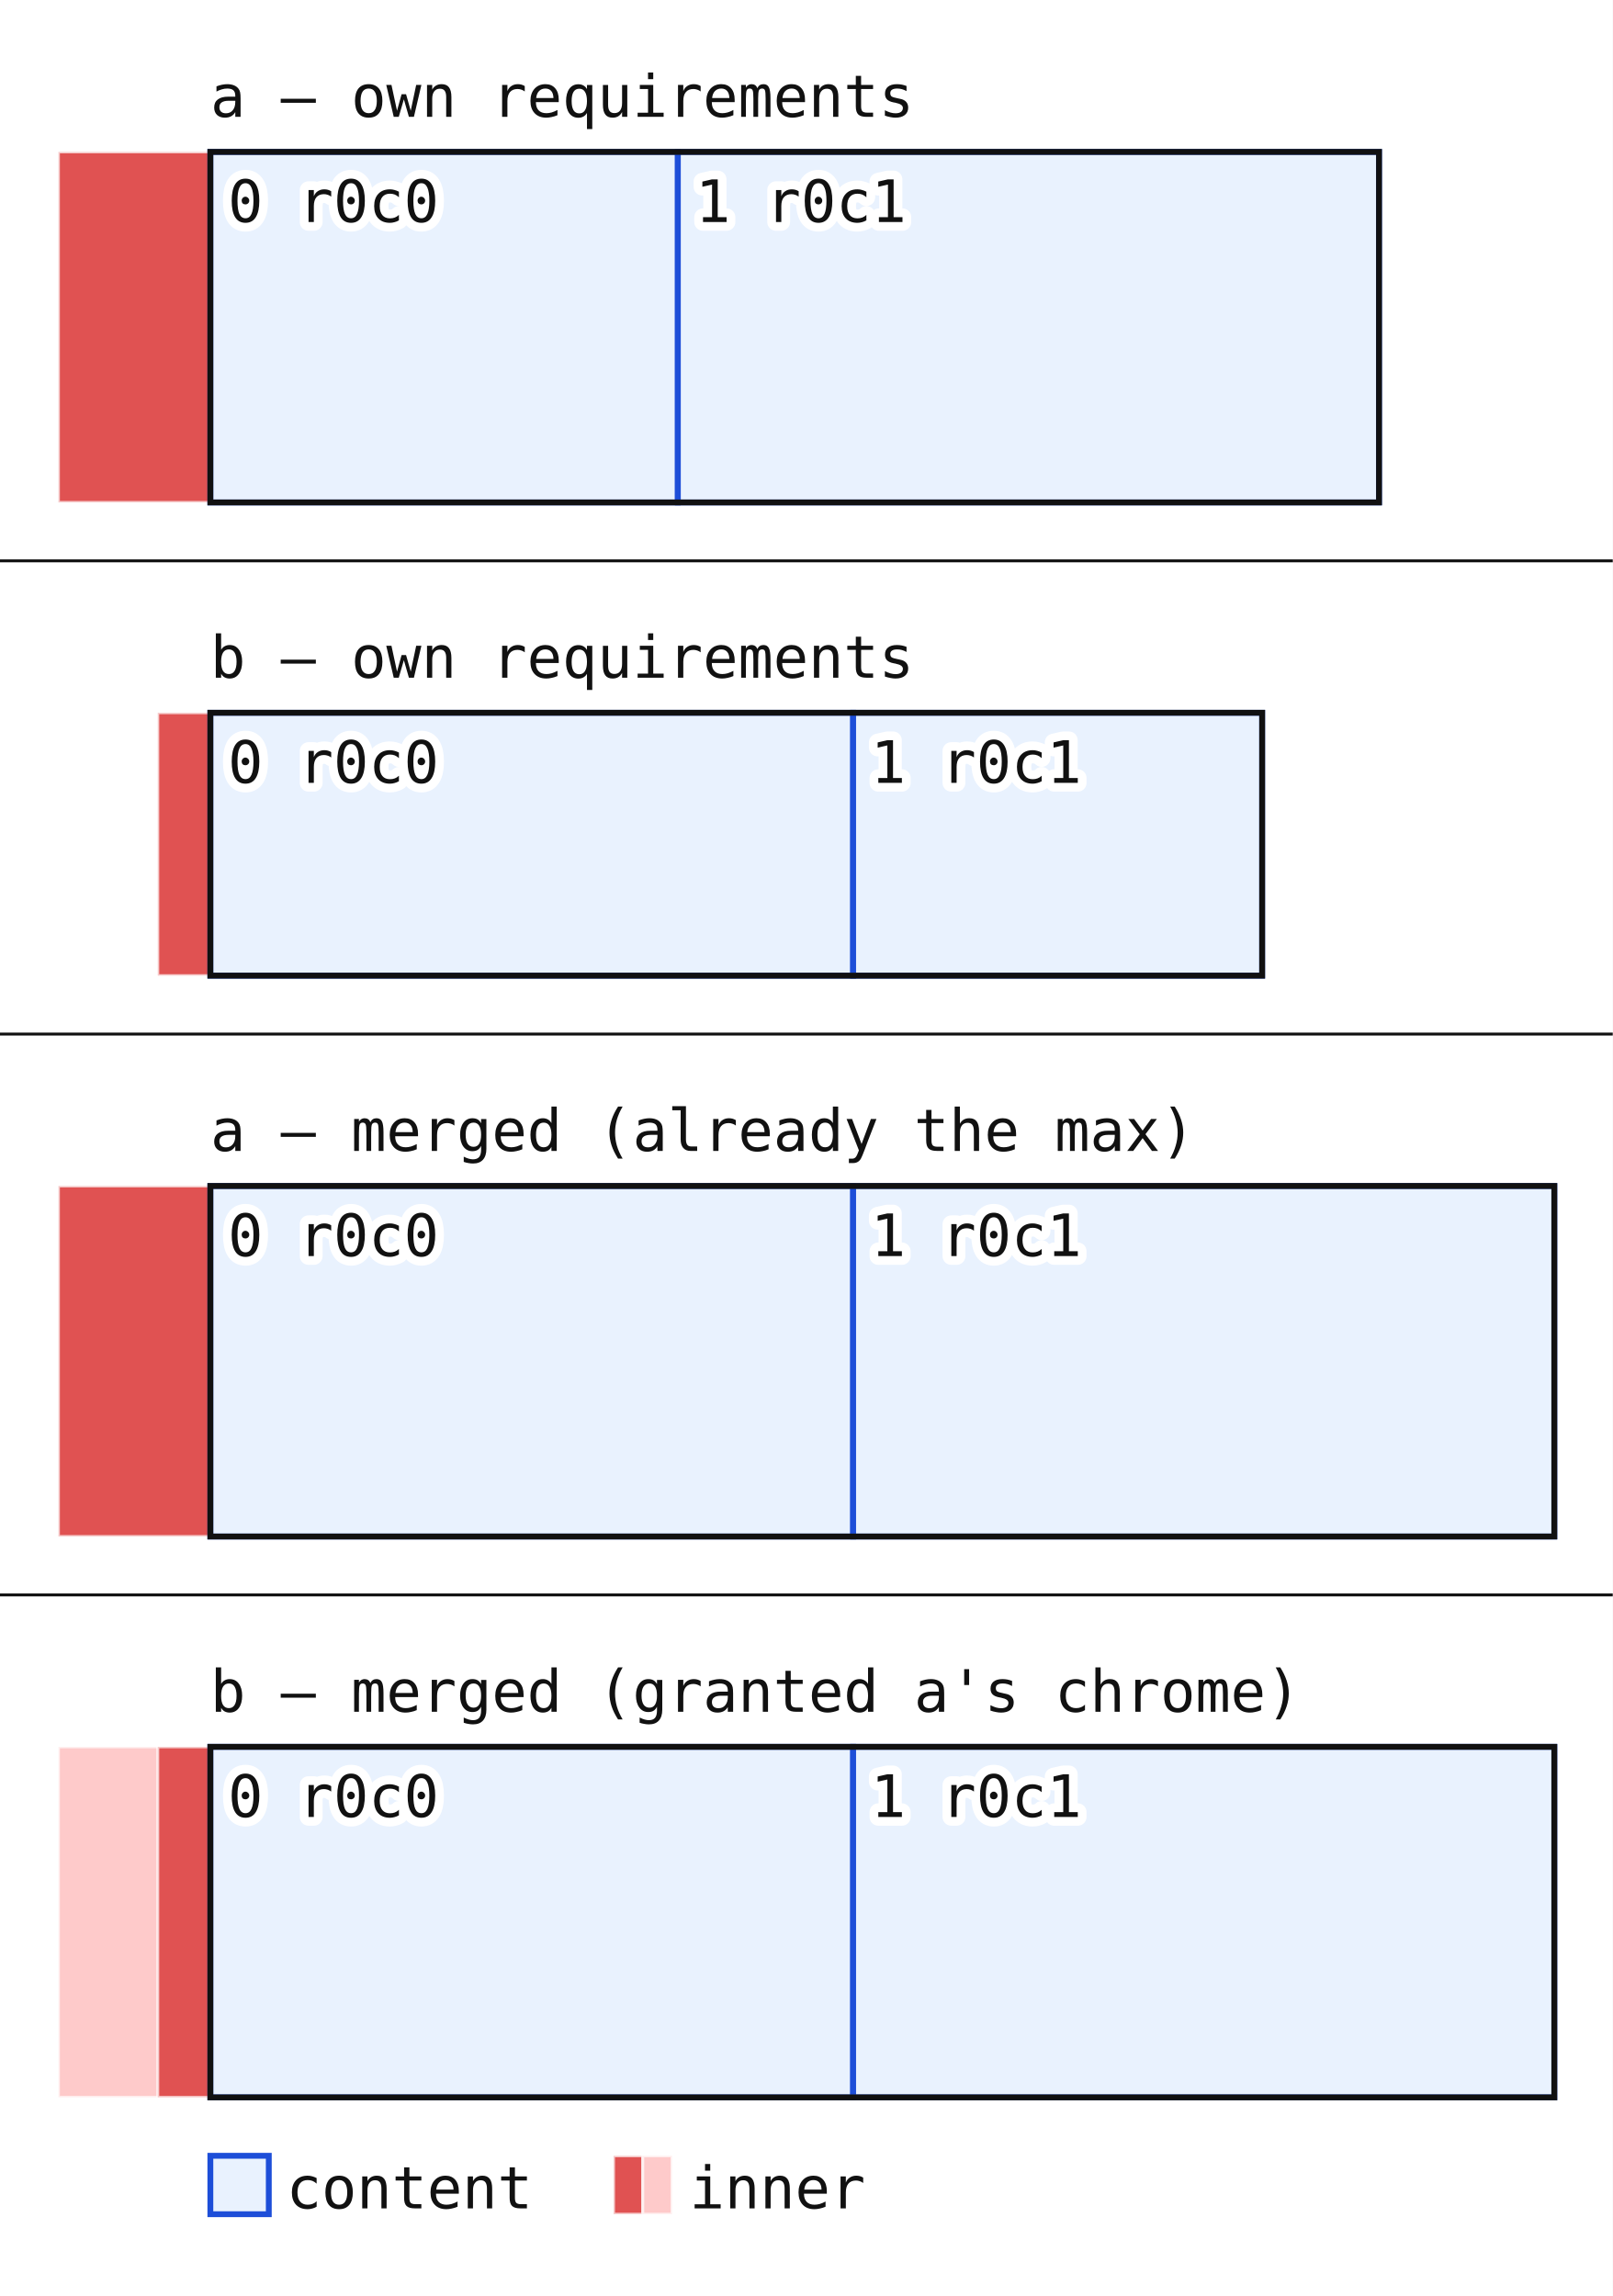
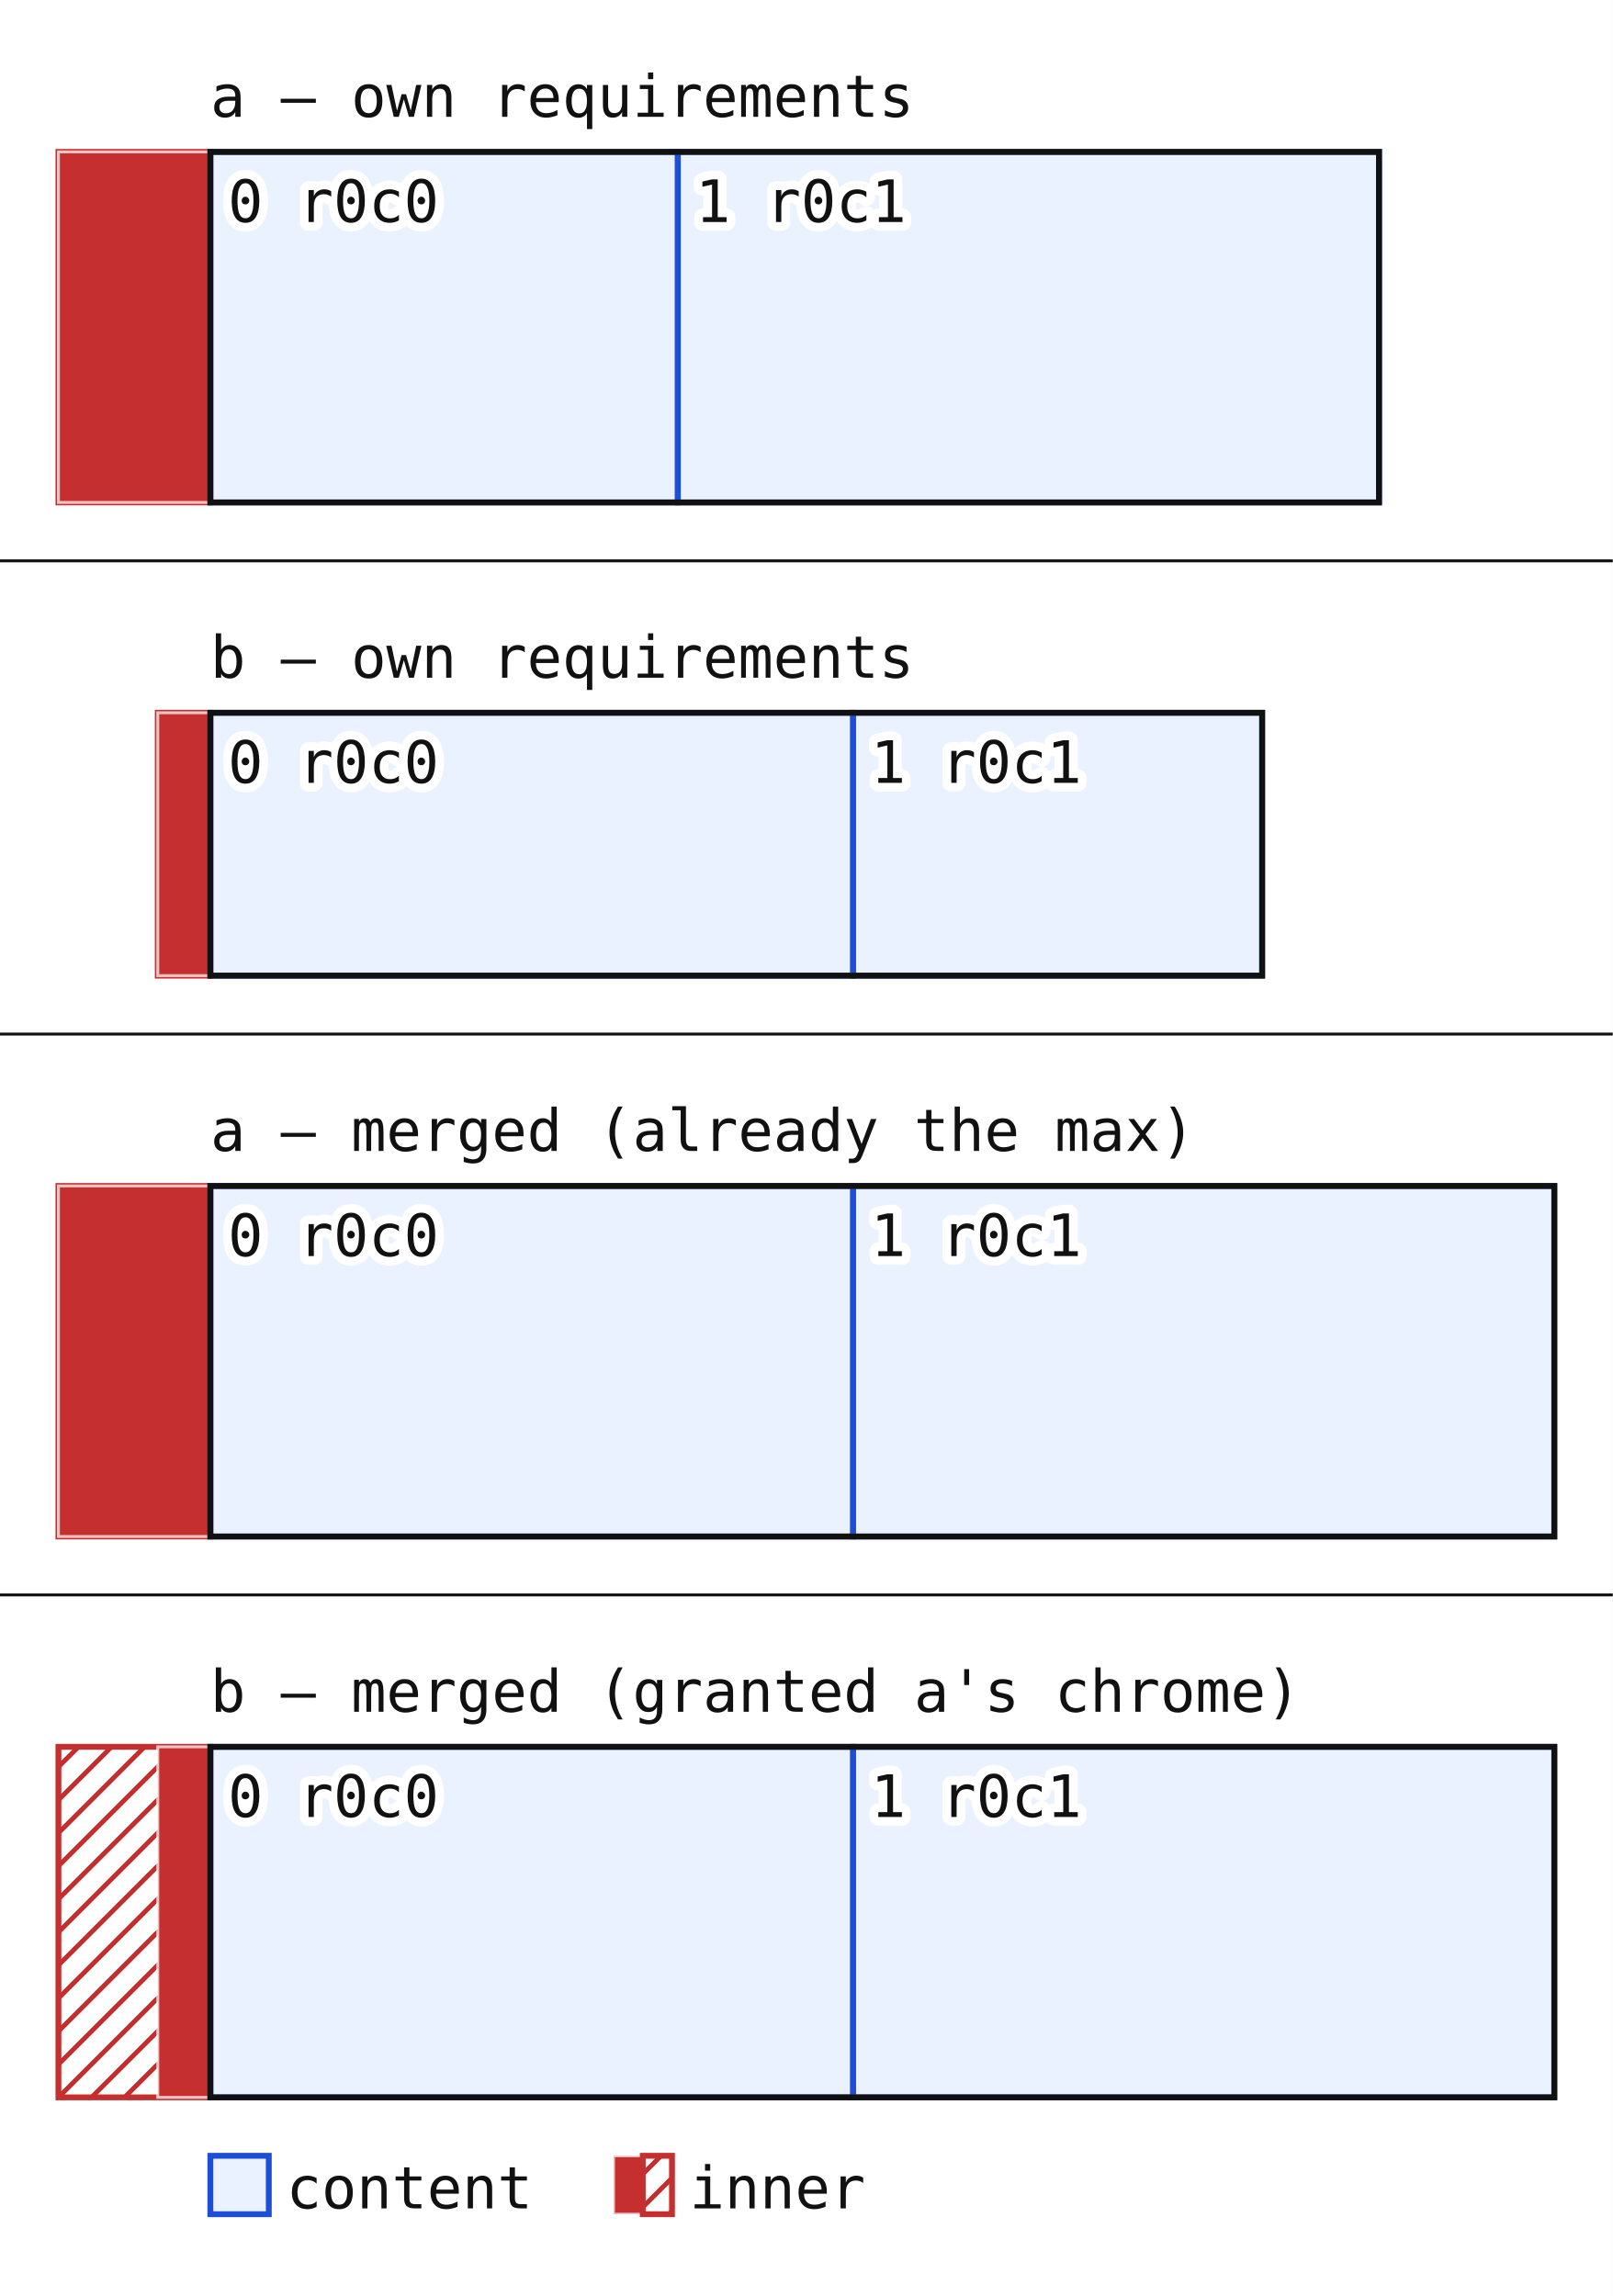
<svg xmlns="http://www.w3.org/2000/svg" viewBox="-36 -10 276 393" font-family="monospace" font-size="10">
+   <defs>
+     <pattern id="hatch-i0" patternUnits="userSpaceOnUse" width="4" height="4" patternTransform="rotate(45)">
+       <rect width="4" height="4" fill="#ffffff" />
+       <line x1="0" y1="0" x2="0" y2="4" stroke="#c52f2f" stroke-width="1.6" />
+     </pattern>
+   </defs>
  <rect x="-36" y="-10" width="276" height="393" fill="#ffffff" />
  <rect x="0" y="0" width="0" height="0" fill="#dbeafe" fill-opacity="0.6" stroke="#1d4ed8" />
  <text x="0" y="10" fill="#111111" stroke="#ffffff" stroke-width="3" stroke-linejoin="round" paint-order="stroke">a — own requirements</text>
-   <rect x="-26" y="16" width="26" height="60" fill="#fecaca" stroke="#ffffff" stroke-width="0.5" stroke-opacity="0.7" />
-   <rect x="-26" y="16" width="26" height="60" fill="#e05252" stroke="#ffffff" stroke-width="0.5" stroke-opacity="0.7" />
+   <rect x="-26" y="16" width="26" height="60" fill="url(#hatch-i0)" stroke="#c52f2f" stroke-width="1" />
+   <rect x="-26" y="16" width="26" height="60" fill="#c52f2f" stroke="#ffffff" stroke-width="0.5" stroke-opacity="0.7" />
  <rect x="0" y="16" width="80" height="60" fill="#dbeafe" fill-opacity="0.6" stroke="#1d4ed8" />
  <text x="3" y="28" fill="#111111" stroke="#ffffff" stroke-width="3" stroke-linejoin="round" paint-order="stroke">0 r0c0</text>
  <rect x="80" y="16" width="120" height="60" fill="#dbeafe" fill-opacity="0.6" stroke="#1d4ed8" />
  <text x="83" y="28" fill="#111111" stroke="#ffffff" stroke-width="3" stroke-linejoin="round" paint-order="stroke">1 r0c1</text>
  <rect x="0" y="16" width="200" height="60" fill="none" stroke="#111111" stroke-width="1" />
  <rect x="0" y="96" width="0" height="0" fill="#dbeafe" fill-opacity="0.6" stroke="#1d4ed8" />
  <text x="0" y="106" fill="#111111" stroke="#ffffff" stroke-width="3" stroke-linejoin="round" paint-order="stroke">b — own requirements</text>
-   <rect x="-9" y="112" width="9" height="45" fill="#fecaca" stroke="#ffffff" stroke-width="0.5" stroke-opacity="0.7" />
-   <rect x="-9" y="112" width="9" height="45" fill="#e05252" stroke="#ffffff" stroke-width="0.5" stroke-opacity="0.7" />
+   <rect x="-9" y="112" width="9" height="45" fill="url(#hatch-i0)" stroke="#c52f2f" stroke-width="1" />
+   <rect x="-9" y="112" width="9" height="45" fill="#c52f2f" stroke="#ffffff" stroke-width="0.5" stroke-opacity="0.7" />
  <rect x="0" y="112" width="110" height="45" fill="#dbeafe" fill-opacity="0.6" stroke="#1d4ed8" />
  <text x="3" y="124" fill="#111111" stroke="#ffffff" stroke-width="3" stroke-linejoin="round" paint-order="stroke">0 r0c0</text>
  <rect x="110" y="112" width="70" height="45" fill="#dbeafe" fill-opacity="0.6" stroke="#1d4ed8" />
  <text x="113" y="124" fill="#111111" stroke="#ffffff" stroke-width="3" stroke-linejoin="round" paint-order="stroke">1 r0c1</text>
  <rect x="0" y="112" width="180" height="45" fill="none" stroke="#111111" stroke-width="1" />
  <rect x="0" y="177" width="0" height="0" fill="#dbeafe" fill-opacity="0.6" stroke="#1d4ed8" />
  <text x="0" y="187" fill="#111111" stroke="#ffffff" stroke-width="3" stroke-linejoin="round" paint-order="stroke">a — merged (already the max)</text>
-   <rect x="-26" y="193" width="26" height="60" fill="#fecaca" stroke="#ffffff" stroke-width="0.5" stroke-opacity="0.7" />
-   <rect x="-26" y="193" width="26" height="60" fill="#e05252" stroke="#ffffff" stroke-width="0.5" stroke-opacity="0.7" />
+   <rect x="-26" y="193" width="26" height="60" fill="url(#hatch-i0)" stroke="#c52f2f" stroke-width="1" />
+   <rect x="-26" y="193" width="26" height="60" fill="#c52f2f" stroke="#ffffff" stroke-width="0.5" stroke-opacity="0.7" />
  <rect x="0" y="193" width="110" height="60" fill="#dbeafe" fill-opacity="0.6" stroke="#1d4ed8" />
  <text x="3" y="205" fill="#111111" stroke="#ffffff" stroke-width="3" stroke-linejoin="round" paint-order="stroke">0 r0c0</text>
  <rect x="110" y="193" width="120" height="60" fill="#dbeafe" fill-opacity="0.6" stroke="#1d4ed8" />
  <text x="113" y="205" fill="#111111" stroke="#ffffff" stroke-width="3" stroke-linejoin="round" paint-order="stroke">1 r0c1</text>
  <rect x="0" y="193" width="230" height="60" fill="none" stroke="#111111" stroke-width="1" />
  <rect x="0" y="273" width="0" height="0" fill="#dbeafe" fill-opacity="0.6" stroke="#1d4ed8" />
  <text x="0" y="283" fill="#111111" stroke="#ffffff" stroke-width="3" stroke-linejoin="round" paint-order="stroke">b — merged (granted a's chrome)</text>
-   <rect x="-26" y="289" width="26" height="60" fill="#fecaca" stroke="#ffffff" stroke-width="0.5" stroke-opacity="0.7" />
-   <rect x="-9" y="289" width="9" height="60" fill="#e05252" stroke="#ffffff" stroke-width="0.5" stroke-opacity="0.7" />
+   <rect x="-26" y="289" width="26" height="60" fill="url(#hatch-i0)" stroke="#c52f2f" stroke-width="1" />
+   <rect x="-9" y="289" width="9" height="60" fill="#c52f2f" stroke="#ffffff" stroke-width="0.5" stroke-opacity="0.7" />
  <rect x="0" y="289" width="110" height="60" fill="#dbeafe" fill-opacity="0.6" stroke="#1d4ed8" />
  <text x="3" y="301" fill="#111111" stroke="#ffffff" stroke-width="3" stroke-linejoin="round" paint-order="stroke">0 r0c0</text>
  <rect x="110" y="289" width="120" height="60" fill="#dbeafe" fill-opacity="0.6" stroke="#1d4ed8" />
  <text x="113" y="301" fill="#111111" stroke="#ffffff" stroke-width="3" stroke-linejoin="round" paint-order="stroke">1 r0c1</text>
  <rect x="0" y="289" width="230" height="60" fill="none" stroke="#111111" stroke-width="1" />
  <rect x="0" y="359" width="10" height="10" fill="#dbeafe" fill-opacity="0.6" stroke="#1d4ed8" />
  <text x="13" y="368" fill="#111111" stroke="#ffffff" stroke-width="3" stroke-linejoin="round" paint-order="stroke">content</text>
-   <rect x="69" y="359" width="5" height="10" fill="#e05252" stroke="#ffffff" stroke-width="0.5" stroke-opacity="0.7" />
-   <rect x="74" y="359" width="5" height="10" fill="#fecaca" stroke="#ffffff" stroke-width="0.5" stroke-opacity="0.7" />
+   <rect x="69" y="359" width="5" height="10" fill="#c52f2f" stroke="#ffffff" stroke-width="0.5" stroke-opacity="0.7" />
+   <rect x="74" y="359" width="5" height="10" fill="url(#hatch-i0)" stroke="#c52f2f" stroke-width="1" />
  <text x="82" y="368" fill="#111111" stroke="#ffffff" stroke-width="3" stroke-linejoin="round" paint-order="stroke">inner</text>
  <line x1="-36" y1="86" x2="240" y2="86" stroke="#111111" stroke-width="0.5" />
  <line x1="-36" y1="167" x2="240" y2="167" stroke="#111111" stroke-width="0.5" />
  <line x1="-36" y1="263" x2="240" y2="263" stroke="#111111" stroke-width="0.5" />
</svg>
